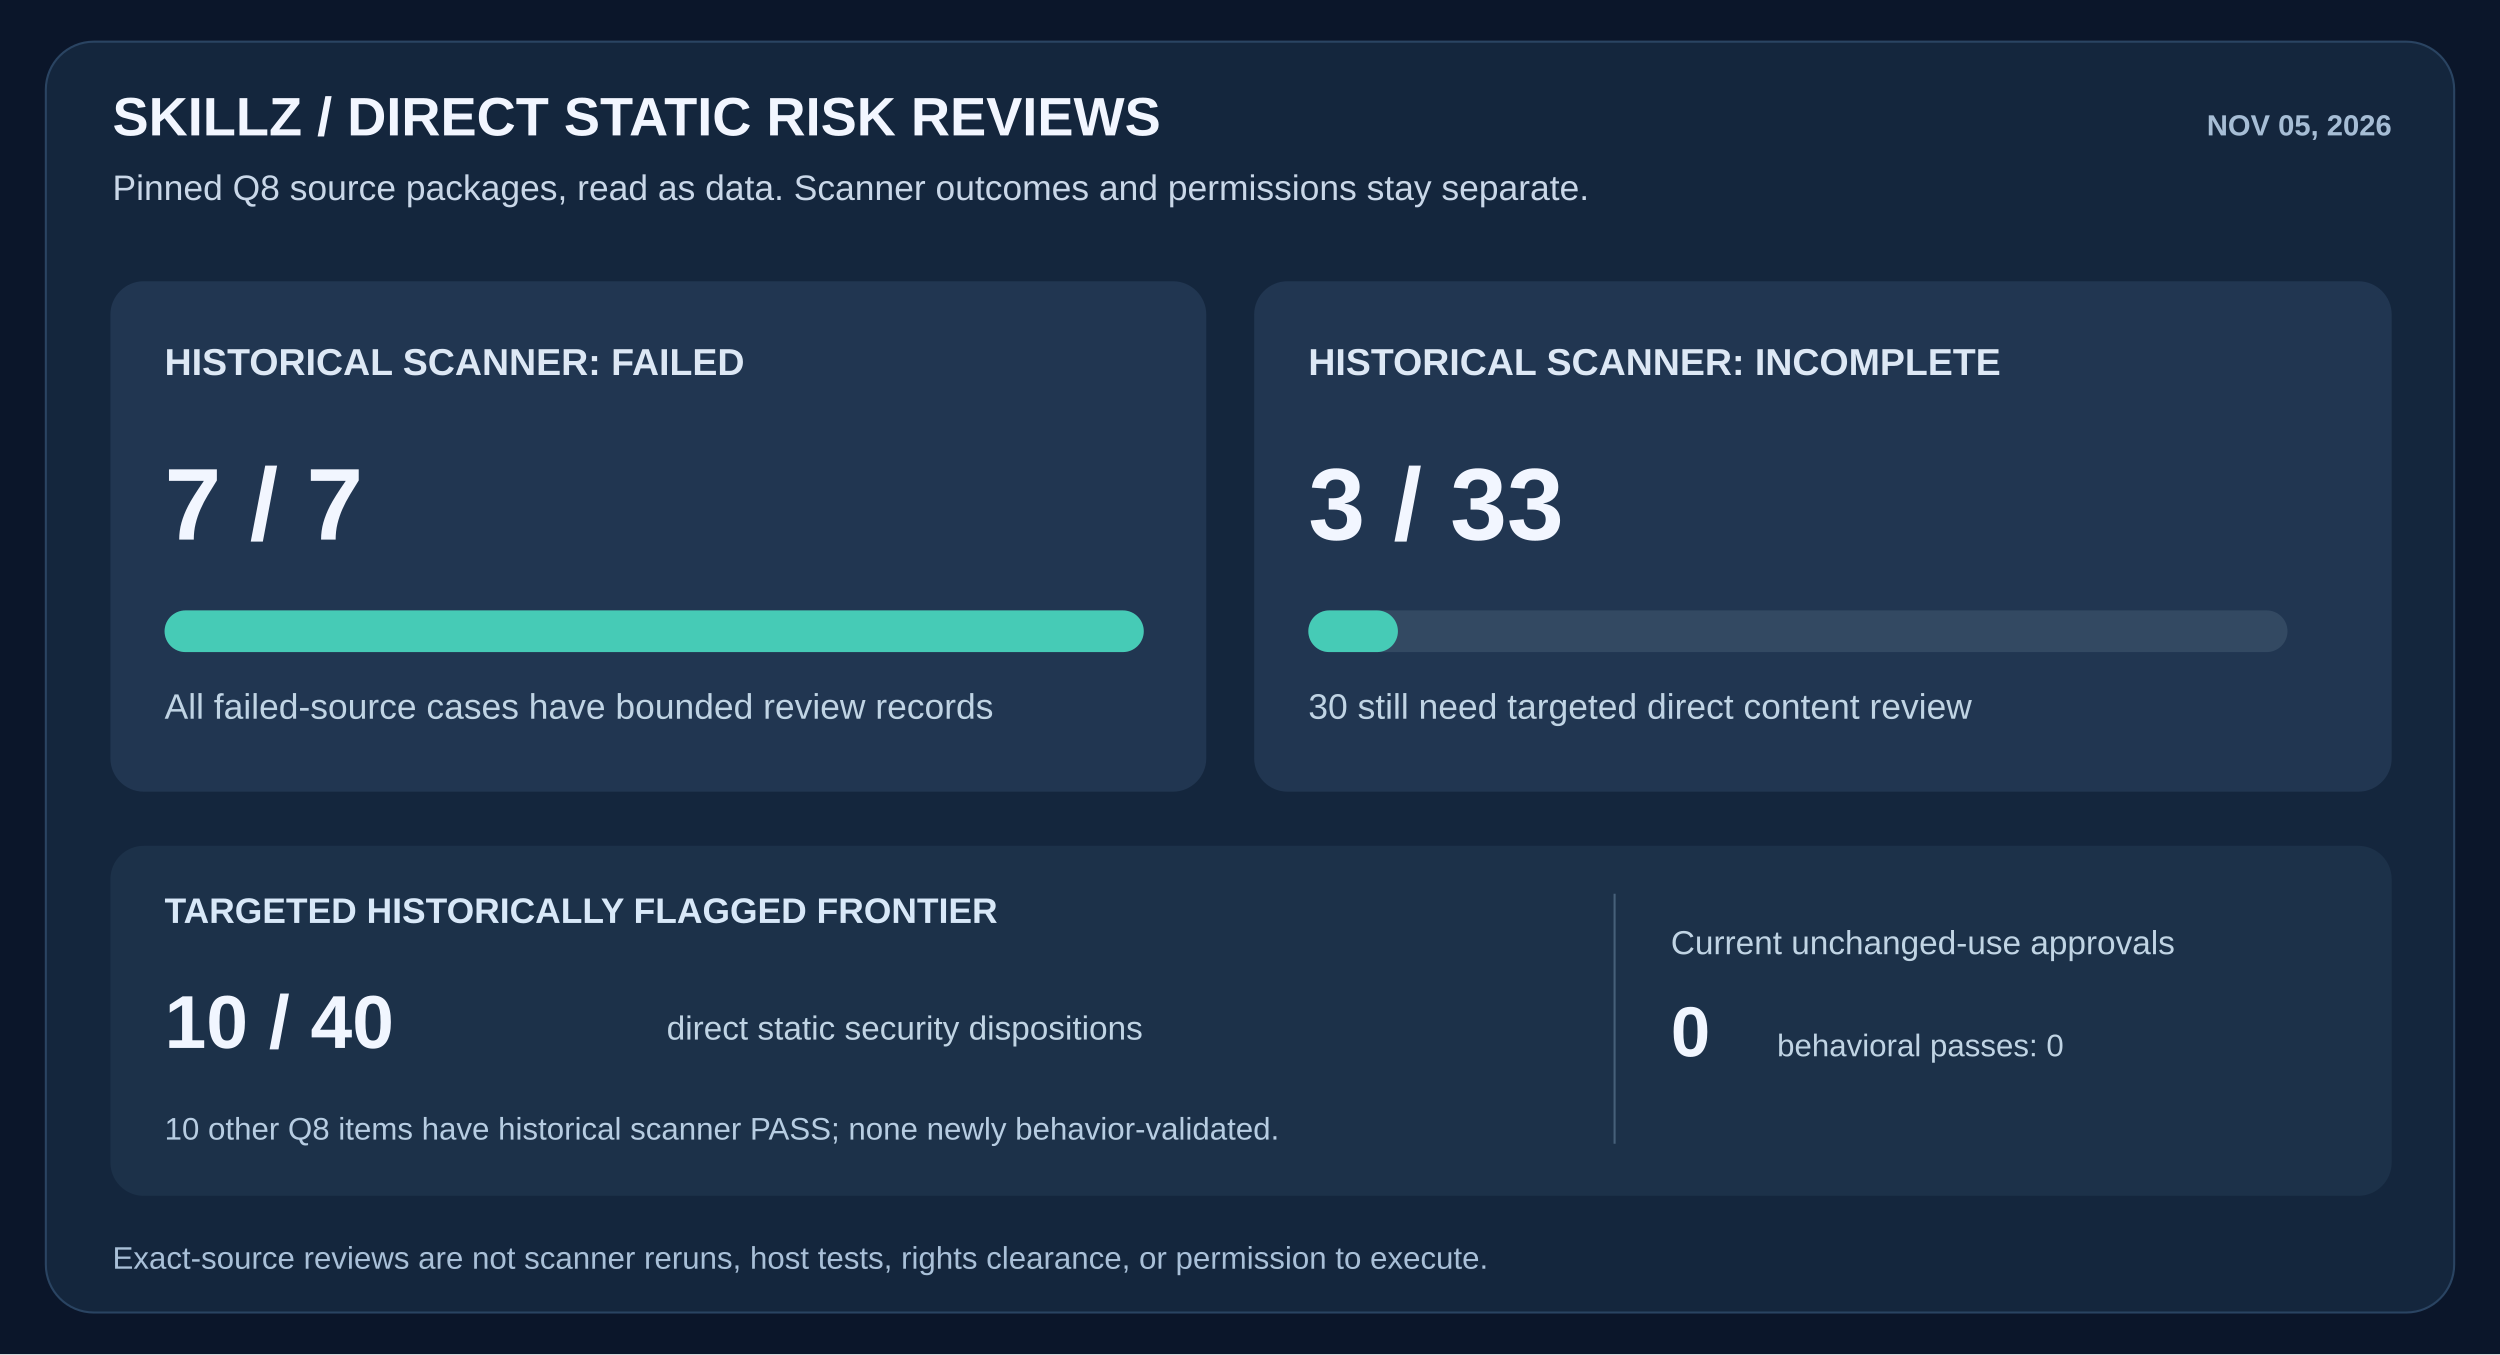
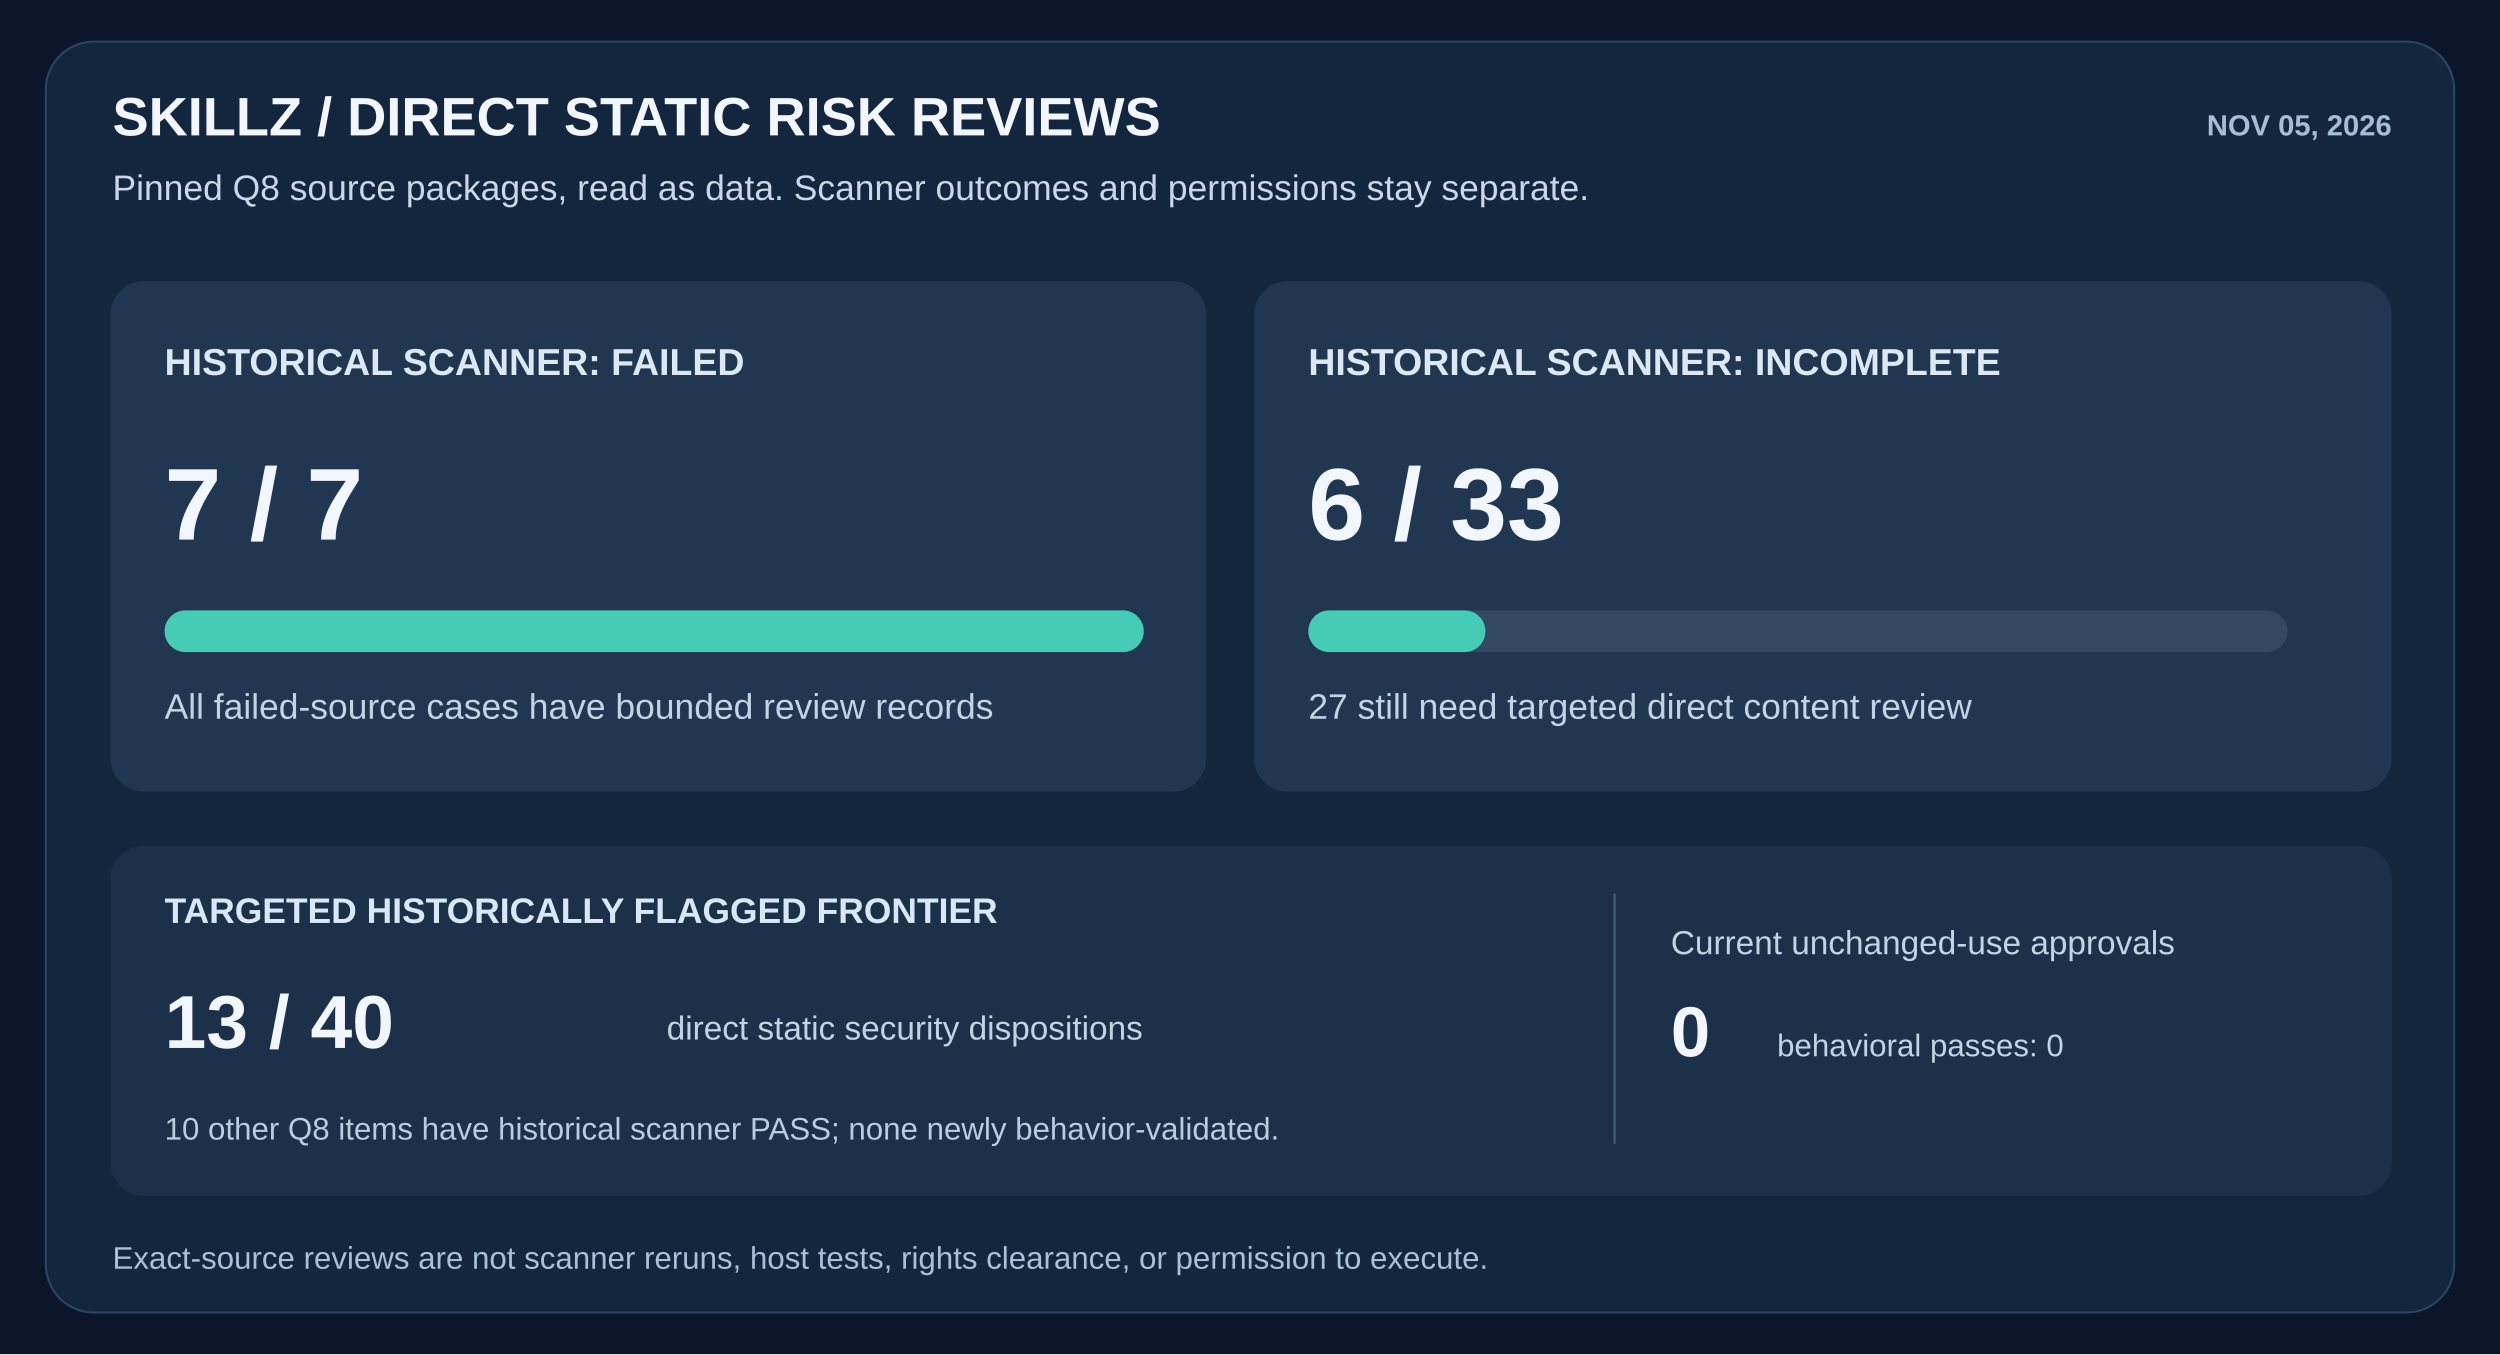
<svg xmlns="http://www.w3.org/2000/svg" width="1200" height="650" viewBox="0 0 1200 650" role="img" aria-labelledby="title desc">
  <rect width="1200" height="650" fill="#0b162a" />
  <rect x="22" y="20" width="1156" height="610" rx="23" fill="#14263d" stroke="#2a4462" />
  <text x="54" y="65" font-family="Arial,sans-serif" font-size="26" font-weight="700" fill="#f2f6ff">SKILLZ / DIRECT STATIC RISK REVIEWS</text>
  <text x="1148" y="65" font-family="Arial,sans-serif" text-anchor="end" font-size="14" font-weight="700" fill="#a6bdd5">NOV 05, 2026</text>
  <text x="54" y="96" font-family="Arial,sans-serif" font-size="17" fill="#c9d7e8">Pinned Q8 source packages, read as data. Scanner outcomes and permissions stay separate.</text>
  <rect x="53" y="135" width="526" height="245" rx="16" fill="#213651" />
  <rect x="602" y="135" width="546" height="245" rx="16" fill="#213651" />
  <text x="79" y="180" font-family="Arial,sans-serif" font-size="18" font-weight="700" fill="#dde8f5">HISTORICAL SCANNER: FAILED</text>
  <text x="628" y="180" font-family="Arial,sans-serif" font-size="18" font-weight="700" fill="#dde8f5">HISTORICAL SCANNER: INCOMPLETE</text>
  <text x="79" y="259" font-family="Arial,sans-serif" font-size="49" font-weight="800" fill="#f2f6ff">7 / 7</text>
-   <text x="628" y="259" font-family="Arial,sans-serif" font-size="49" font-weight="800" fill="#f2f6ff">3 / 33</text>
+   <text x="628" y="259" font-family="Arial,sans-serif" font-size="49" font-weight="800" fill="#f2f6ff">6 / 33</text>
  <rect x="79" y="293" width="470" height="20" rx="10" fill="#334962" />
  <rect x="79" y="293" width="470" height="20" rx="10" fill="#46cbb6" />
  <rect x="628" y="293" width="470" height="20" rx="10" fill="#334962" />
-   <rect x="628" y="293" width="43" height="20" rx="10" fill="#46cbb6" />
+   <rect x="628" y="293" width="85" height="20" rx="10" fill="#46cbb6" />
  <text x="79" y="345" font-family="Arial,sans-serif" font-size="17" fill="#c0d4e4">All failed-source cases have bounded review records</text>
-   <text x="628" y="345" font-family="Arial,sans-serif" font-size="17" fill="#c0d4e4">30 still need targeted direct content review</text>
+   <text x="628" y="345" font-family="Arial,sans-serif" font-size="17" fill="#c0d4e4">27 still need targeted direct content review</text>
  <rect x="53" y="406" width="1095" height="168" rx="16" fill="#1c3149" />
  <text x="79" y="443" font-family="Arial,sans-serif" font-size="17" font-weight="700" fill="#d8e8f8">TARGETED HISTORICALLY FLAGGED FRONTIER</text>
-   <text x="79" y="503" font-family="Arial,sans-serif" font-size="36" font-weight="750" fill="#f1f6ff">10 / 40</text>
+   <text x="79" y="503" font-family="Arial,sans-serif" font-size="36" font-weight="750" fill="#f1f6ff">13 / 40</text>
  <text x="320" y="499" font-family="Arial,sans-serif" font-size="16" fill="#c0d4e4">direct static security dispositions</text>
  <text x="79" y="547" font-family="Arial,sans-serif" font-size="15" fill="#b7cde2">10 other Q8 items have historical scanner PASS; none newly behavior-validated.</text>
  <line x1="775" y1="429" x2="775" y2="549" stroke="#466079" stroke-width="1" />
  <text x="802" y="458" font-family="Arial,sans-serif" font-size="16" fill="#c0d4e4">Current unchanged-use approvals</text>
  <text x="802" y="507" font-family="Arial,sans-serif" font-size="34" font-weight="800" fill="#f1f6ff">0</text>
  <text x="853" y="507" font-family="Arial,sans-serif" font-size="15" fill="#c0d4e4">behavioral passes: 0</text>
  <text x="54" y="609" font-family="Arial,sans-serif" font-size="15" fill="#a9c0d8">Exact-source reviews are not scanner reruns, host tests, rights clearance, or permission to execute.</text>
</svg>
